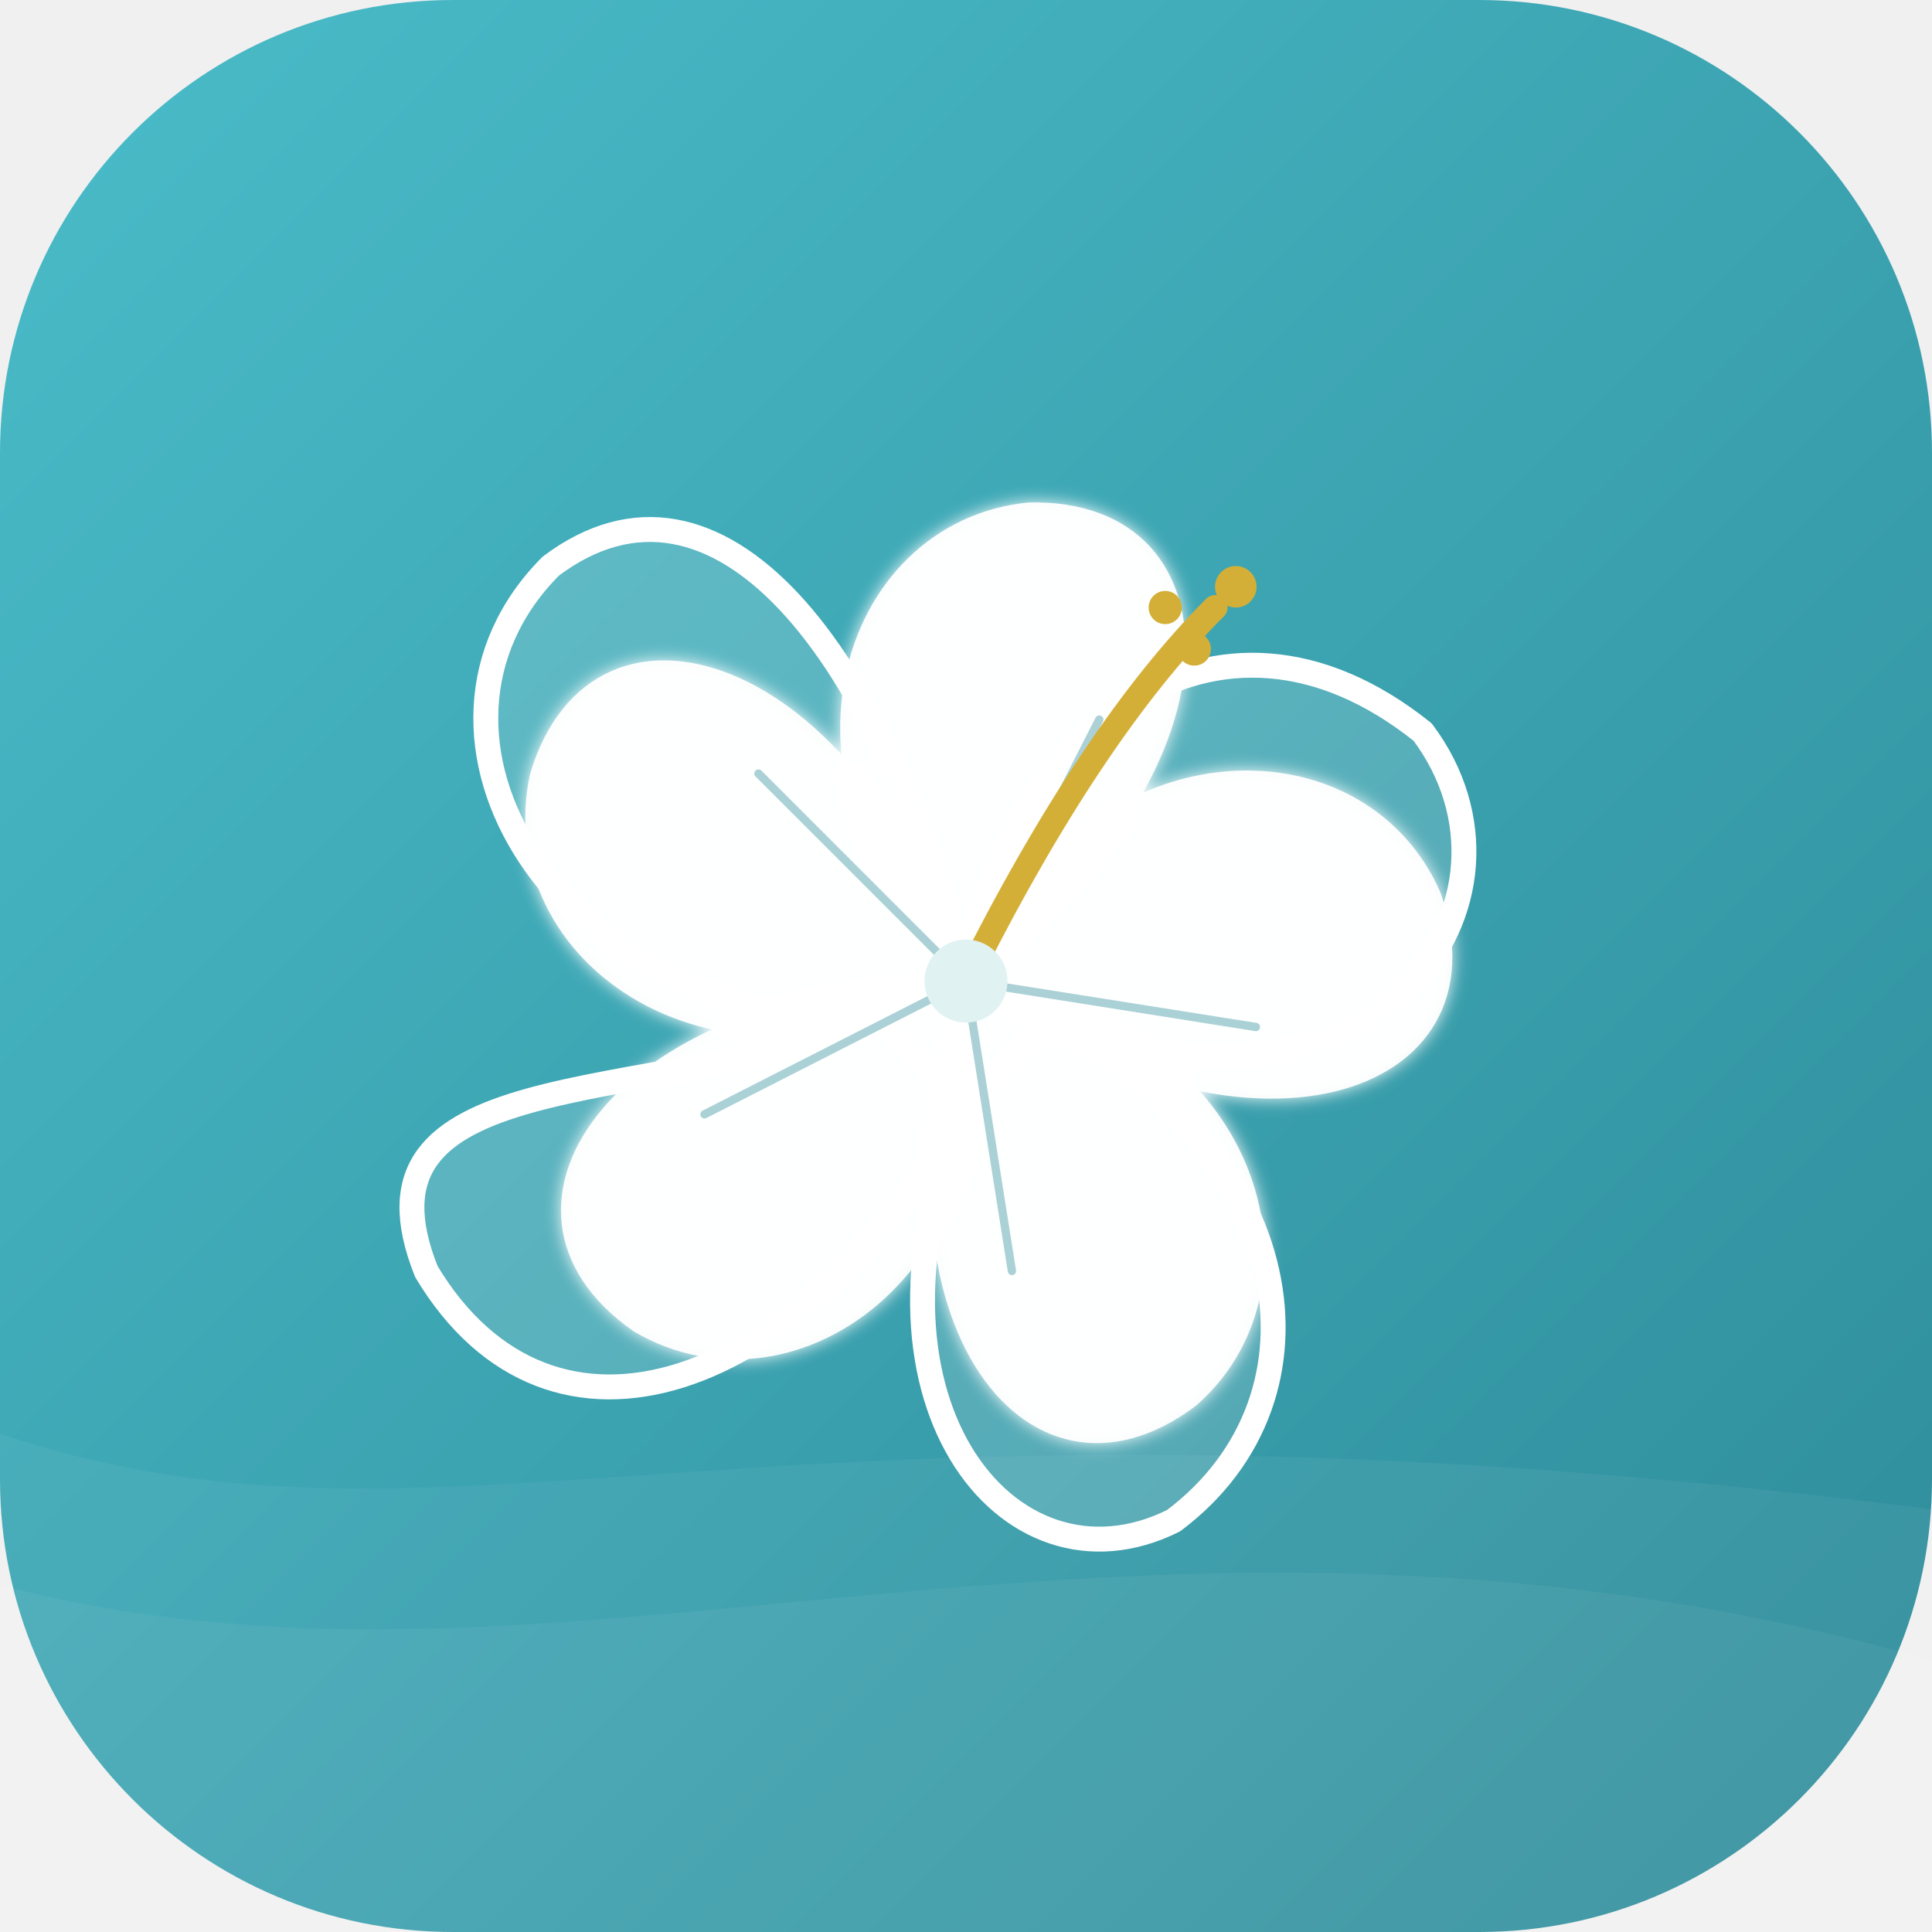
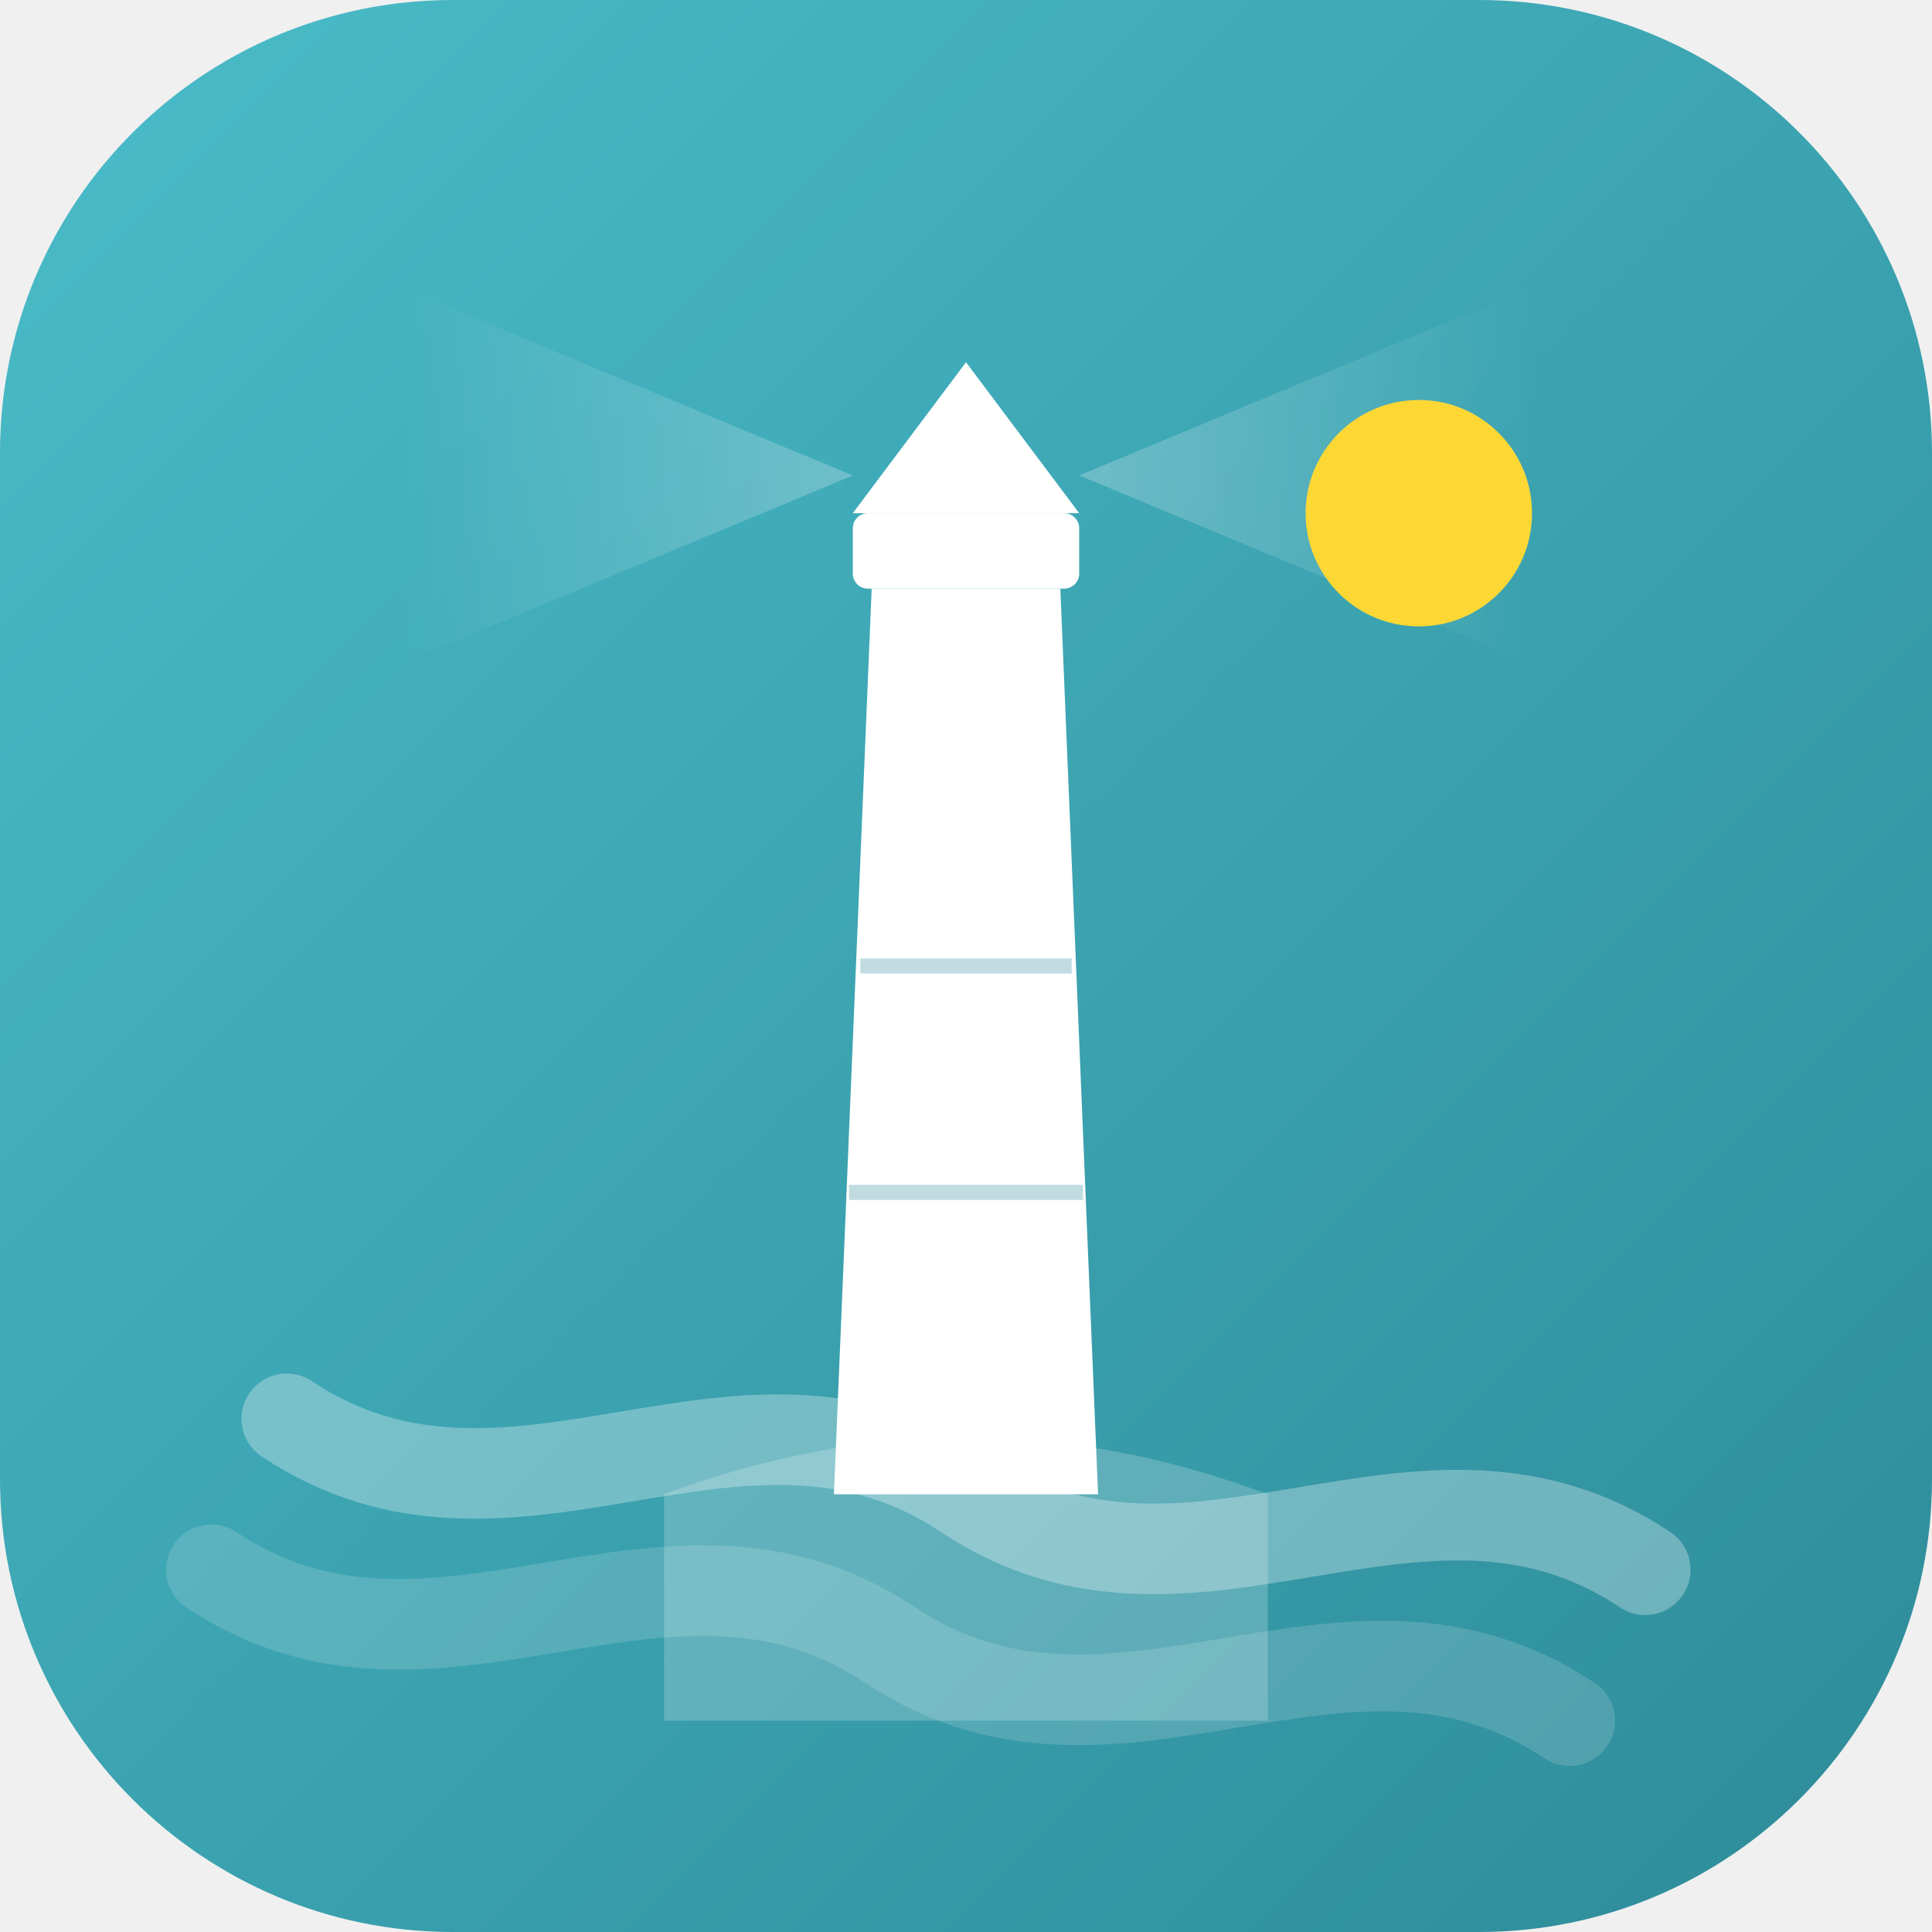
<svg xmlns="http://www.w3.org/2000/svg" width="512" height="512" viewBox="0 0 512 512" fill="none">
  <defs>
    <linearGradient id="bg_gradient" x1="0" y1="0" x2="512" y2="512" gradientUnits="userSpaceOnUse">
      <stop offset="0%" stop-color="#4ABCC9" />
      <stop offset="100%" stop-color="#2E8B99" />
    </linearGradient>
-     <filter id="glow">
-       <feGaussianBlur stdDeviation="2" result="coloredBlur" />
-       <feMerge>
-         <feMergeNode in="coloredBlur" />
-         <feMergeNode in="SourceGraphic" />
-       </feMerge>
-     </filter>
  </defs>
  <rect width="512" height="512" rx="120" fill="url(#bg_gradient)" />
-   <path d="M0 380 C 120 420, 200 360, 512 400 L 512 512 L 0 512 Z" fill="white" fill-opacity="0.05" />
-   <path d="M0 420 C 150 460, 300 380, 512 440 L 512 512 L 0 512 Z" fill="white" fill-opacity="0.05" />
-   <g transform="translate(256, 260) scale(1.1)">
-     <g stroke="white" stroke-width="6" stroke-linecap="round" stroke-linejoin="round" fill="white" fill-opacity="0.15">
-       <path d="M0 0 C 10 -60, 60 -100, 110 -60 C 140 -20, 100 40, 20 10 Z" />
-       <path d="M20 10 C 80 40, 90 100, 50 130 C 10 150, -30 100, 0 30 Z" />
-       <path d="M0 30 C -40 100, -100 120, -130 70 C -150 20, -80 30, -20 10 Z" />
-       <path d="M-20 10 C -100 10, -140 -60, -100 -100 C -60 -130, -20 -80, 0 0 Z" />
-       <path d="M0 0 C -30 -80, 30 -120, 60 -80 C 80 -40, 40 -10, 0 0 Z" opacity="0" />
+   <g transform="translate(256, 256)">
+     <path d="M-180 120 C -120 160, -60 100, 0 140 C 60 180, 120 120, 180 160" stroke="white" stroke-width="24" stroke-linecap="round" stroke-opacity="0.3" fill="none" />
+     <path d="M-200 160 C -140 200, -80 140, -20 180 C 40 220, 100 160, 160 200" stroke="white" stroke-width="24" stroke-linecap="round" stroke-opacity="0.15" fill="none" />
+     <path d="M-80 140 Q 0 110 80 140 L 80 200 L -80 200 Z" fill="white" fill-opacity="0.2" />
+     <path d="M-35 140 L -25 -100 L 25 -100 L 35 140 Z" fill="white" />
+     <rect x="-30" y="-120" width="60" height="20" rx="4" fill="white" />
+     <path d="M-30 -120 L 0 -160 L 30 -120 Z" fill="white" />
+     <g opacity="0.6">
+       <path d="M30 -130 L 150 -180 L 150 -80 Z" fill="url(#beam_grad_right)" />
+       <path d="M-30 -130 L -150 -180 L -150 -80 Z" fill="url(#beam_grad_left)" />
    </g>
-     <g fill="white" fill-opacity="0.95" filter="url(#glow)">
-       <path d="M0 0 C -25 -80, -90 -100, -105 -50 C -115 -5, -60 35, 0 0" transform="rotate(0)" />
-       <path d="M0 0 C -25 -80, -90 -100, -105 -50 C -115 -5, -60 35, 0 0" transform="rotate(72)" />
-       <path d="M0 0 C -25 -80, -90 -100, -105 -50 C -115 -5, -60 35, 0 0" transform="rotate(144)" />
-       <path d="M0 0 C -25 -80, -90 -100, -105 -50 C -115 -5, -60 35, 0 0" transform="rotate(216)" />
-       <path d="M0 0 C -25 -80, -90 -100, -105 -50 C -115 -5, -60 35, 0 0" transform="rotate(288)" />
-     </g>
-     <g stroke="#2E8B99" stroke-width="2" stroke-linecap="round" opacity="0.4">
-       <path d="M0 0 L -50 -50" transform="rotate(0)" />
-       <path d="M0 0 L -50 -50" transform="rotate(72)" />
-       <path d="M0 0 L -50 -50" transform="rotate(144)" />
-       <path d="M0 0 L -50 -50" transform="rotate(216)" />
-       <path d="M0 0 L -50 -50" transform="rotate(288)" />
-     </g>
-     <path d="M0 0 Q 30 -60 60 -90" stroke="#D4AF37" stroke-width="6" stroke-linecap="round" fill="none" />
-     <g fill="#D4AF37">
-       <circle cx="65" cy="-95" r="5" />
-       <circle cx="55" cy="-80" r="4" />
-       <circle cx="48" cy="-90" r="4" />
-     </g>
-     <circle cx="0" cy="0" r="10" fill="#E0F2F1" />
+     <path d="M-28 0 L 28 0" stroke="#2E8B99" stroke-width="4" stroke-opacity="0.3" />
+     <path d="M-31 60 L 31 60" stroke="#2E8B99" stroke-width="4" stroke-opacity="0.3" />
+     <circle cx="120" cy="-120" r="30" fill="#FDD835" />
  </g>
+   <defs>
+     <linearGradient id="beam_grad_right" x1="0" y1="0" x2="1" y2="0">
+       <stop offset="0%" stop-color="white" stop-opacity="0.4" />
+       <stop offset="100%" stop-color="white" stop-opacity="0" />
+     </linearGradient>
+     <linearGradient id="beam_grad_left" x1="1" y1="0" x2="0" y2="0">
+       <stop offset="0%" stop-color="white" stop-opacity="0.4" />
+       <stop offset="100%" stop-color="white" stop-opacity="0" />
+     </linearGradient>
+   </defs>
</svg>
